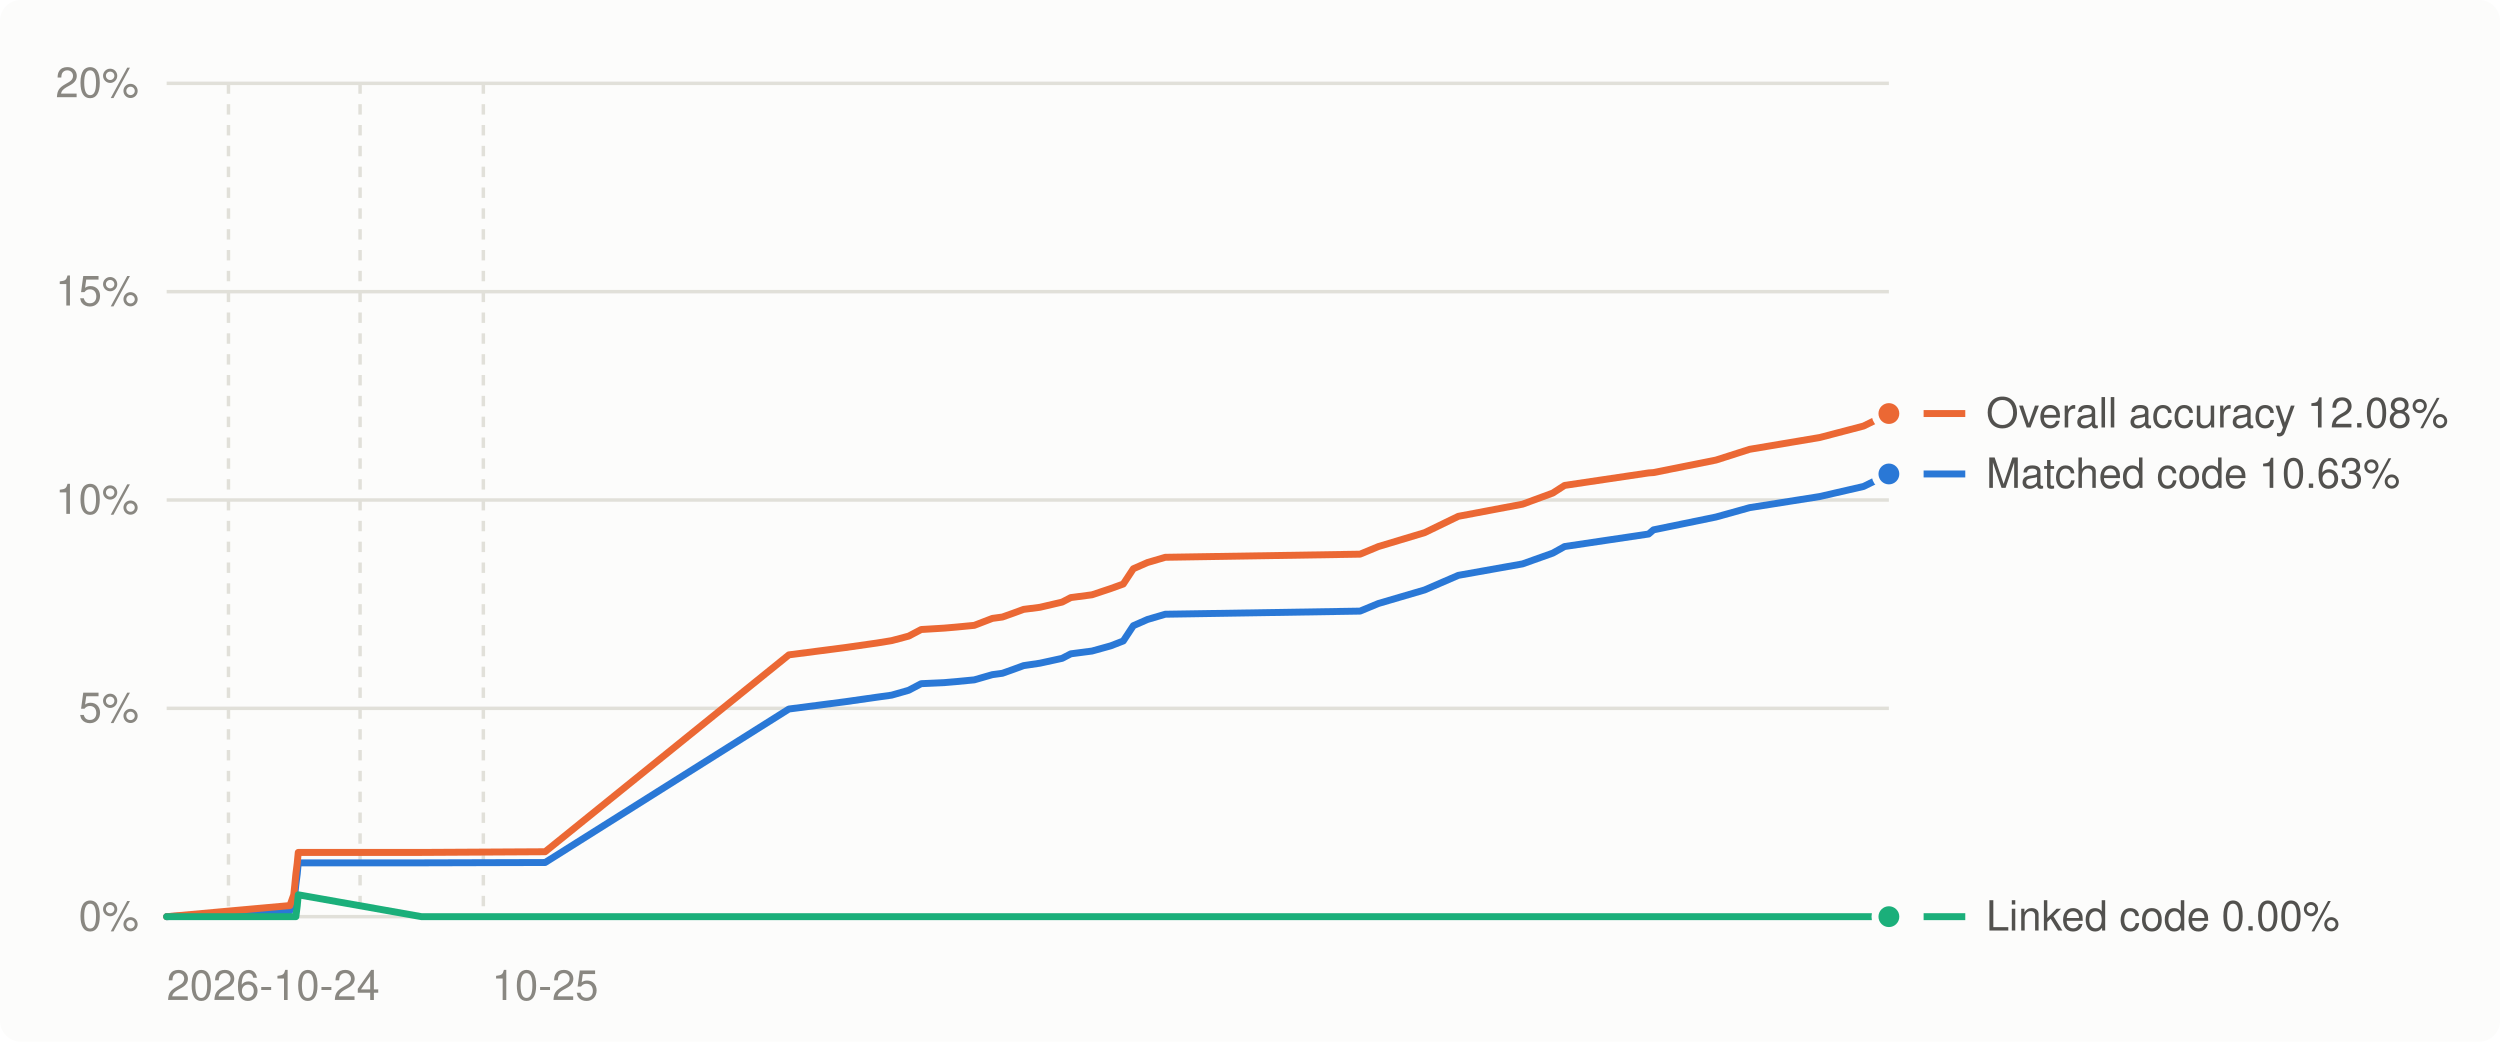
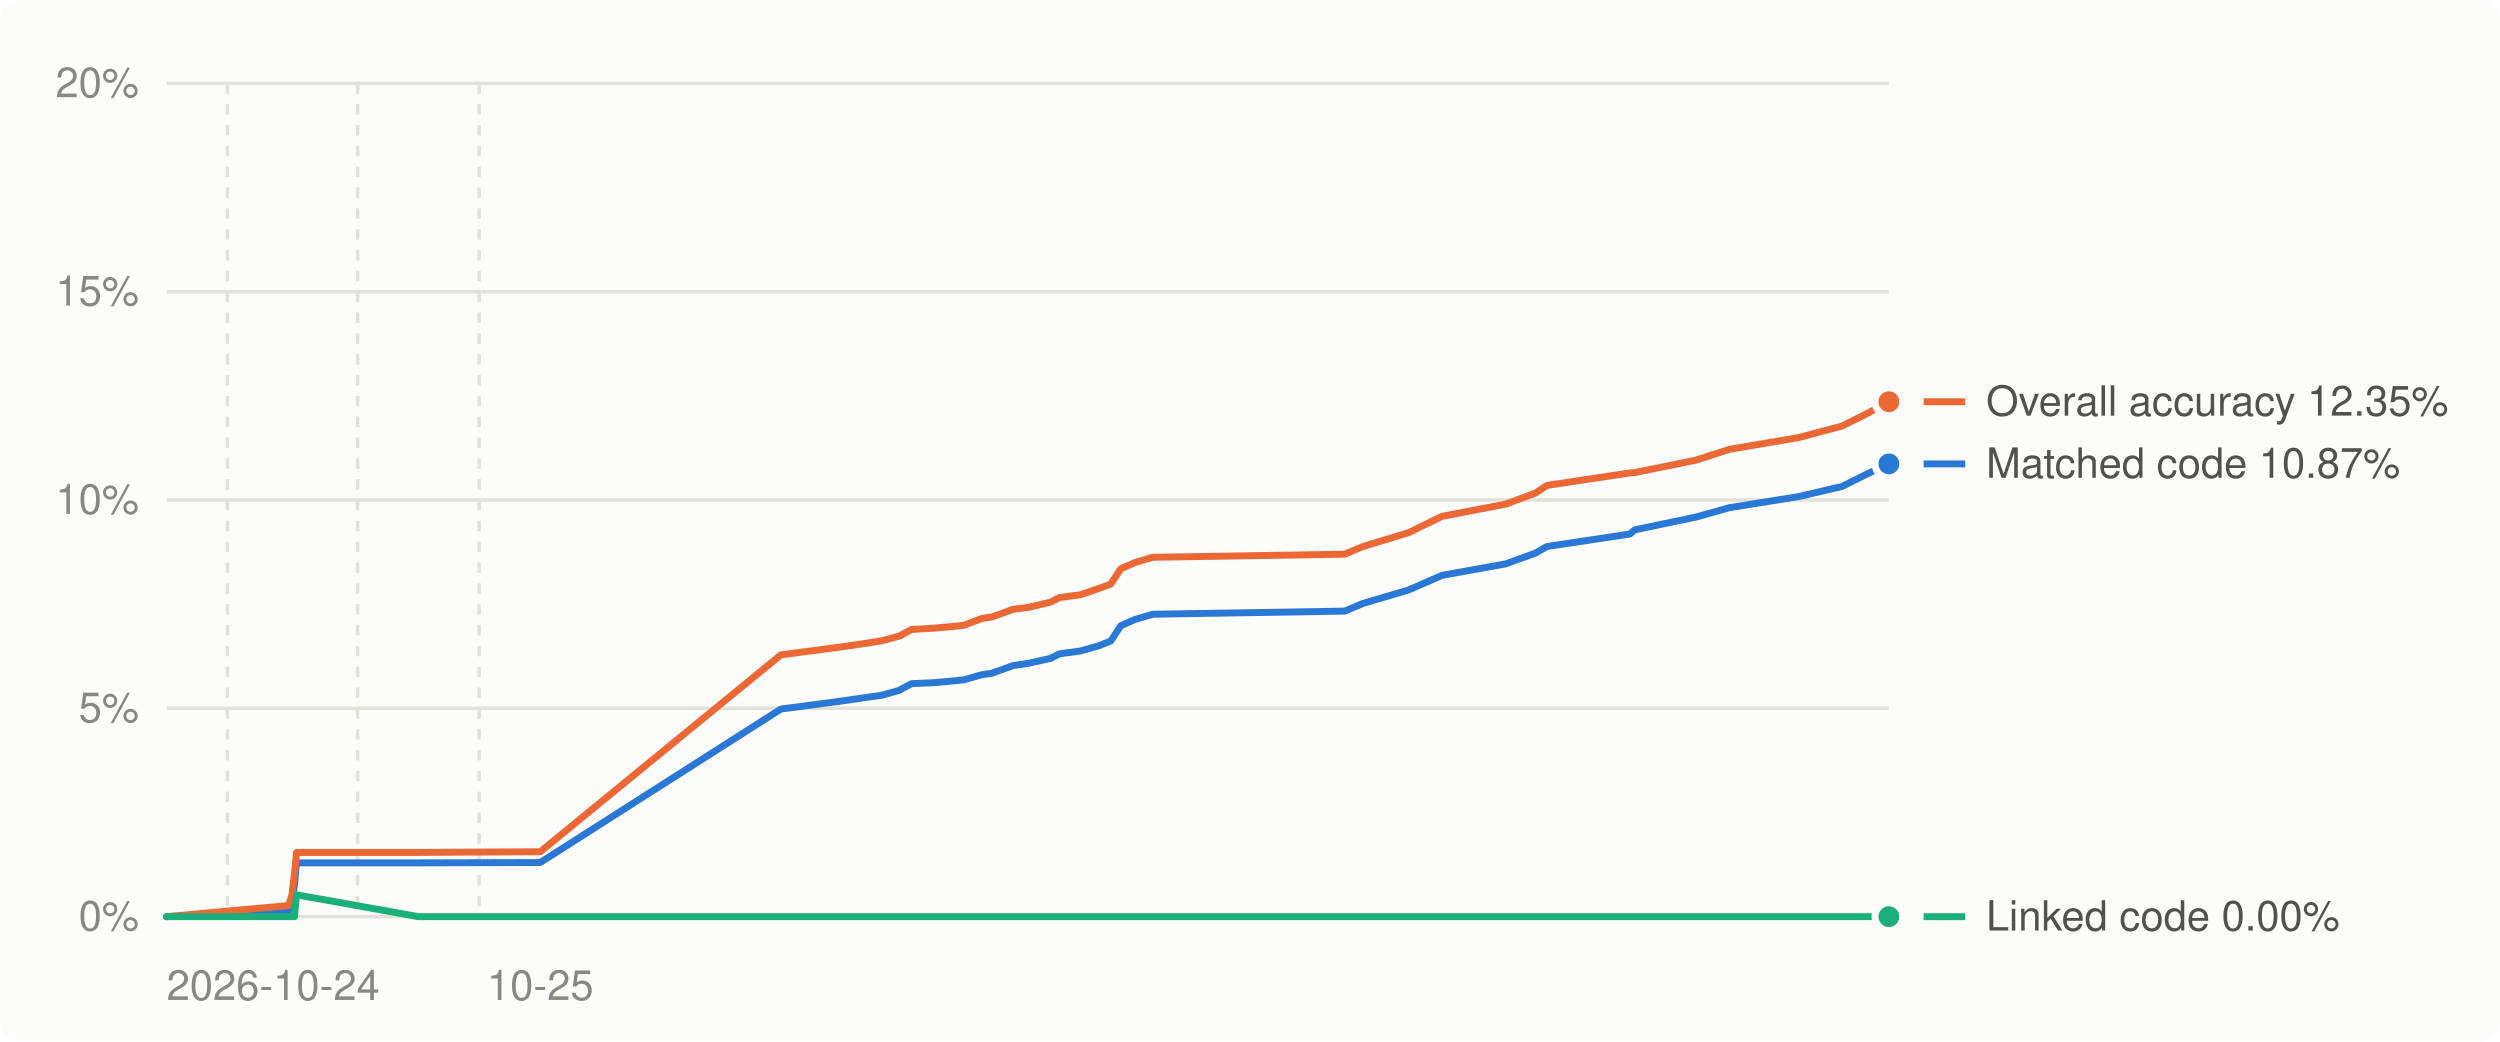
<svg xmlns="http://www.w3.org/2000/svg" viewBox="0 0 720 300" width="720" height="300" role="img" aria-label="Decompilation progress over time (USA)">
  <style>
.bg{fill:#fcfcfb}.grid{stroke:#e1e0d9}.muted{fill:#898781}.lbl{fill:#52514e}.ln0{stroke:#2a78d6}.dot0{fill:#2a78d6;stroke:#fcfcfb}.ln1{stroke:#eb6834}.dot1{fill:#eb6834;stroke:#fcfcfb}.ln2{stroke:#1baf7a}.dot2{fill:#1baf7a;stroke:#fcfcfb}
@media (prefers-color-scheme: dark){.bg{fill:#1a1a19}.grid{stroke:#2c2c2a}.muted{fill:#898781}.lbl{fill:#c3c2b7}.ln0{stroke:#3987e5}.dot0{fill:#3987e5;stroke:#1a1a19}.ln1{stroke:#d95926}.dot1{fill:#d95926;stroke:#1a1a19}.ln2{stroke:#199e70}.dot2{fill:#199e70;stroke:#1a1a19}}
text{font:12px -apple-system,BlinkMacSystemFont,'Segoe UI',Helvetica,Arial,sans-serif}
</style>
  <rect class="bg" width="720" height="300" rx="6" />
  <line x1="48" x2="544" y1="264.0" y2="264.0" class="grid" stroke-width="1" />
  <text x="40" y="268.0" class="muted" text-anchor="end">0%</text>
  <line x1="48" x2="544" y1="204.0" y2="204.0" class="grid" stroke-width="1" />
  <text x="40" y="208.0" class="muted" text-anchor="end">5%</text>
  <line x1="48" x2="544" y1="144.0" y2="144.0" class="grid" stroke-width="1" />
  <text x="40" y="148.0" class="muted" text-anchor="end">10%</text>
  <line x1="48" x2="544" y1="84.0" y2="84.0" class="grid" stroke-width="1" />
  <text x="40" y="88.0" class="muted" text-anchor="end">15%</text>
  <line x1="48" x2="544" y1="24.0" y2="24.0" class="grid" stroke-width="1" />
  <text x="40" y="28.0" class="muted" text-anchor="end">20%</text>
-   <line x1="65.8" x2="65.8" y1="24" y2="264" class="grid" stroke-width="1" stroke-dasharray="3 3" />
-   <line x1="103.7" x2="103.7" y1="24" y2="264" class="grid" stroke-width="1" stroke-dasharray="3 3" />
-   <line x1="139.2" x2="139.2" y1="24" y2="264" class="grid" stroke-width="1" stroke-dasharray="3 3" />
+   <line x1="65.5" x2="65.5" y1="24" y2="264" class="grid" stroke-width="1" stroke-dasharray="3 3" />
+   <line x1="103.0" x2="103.0" y1="24" y2="264" class="grid" stroke-width="1" stroke-dasharray="3 3" />
+   <line x1="138.0" x2="138.0" y1="24" y2="264" class="grid" stroke-width="1" stroke-dasharray="3 3" />
  <text class="muted" x="48.0" y="288" text-anchor="start">2026-10-24</text>
-   <text class="muted" x="157.0" y="288" text-anchor="middle">10-25</text>
-   <polyline points="48.0,264.0 83.5,262.3 84.6,259.6 84.9,257.7 85.2,254.8 85.6,251.7 85.9,248.5 121.4,248.5 157.0,248.4 227.2,204.2 243.4,202.1 252.5,200.8 256.8,200.2 261.7,198.8 265.3,196.9 271.9,196.6 275.4,196.3 280.6,195.8 285.8,194.3 288.7,193.9 291.8,192.8 294.8,191.7 299.5,191.0 305.9,189.6 308.4,188.3 314.5,187.5 319.9,186.0 323.5,184.6 326.4,180.2 330.5,178.4 335.6,176.9 391.7,176.0 397.0,173.8 410.3,169.9 420.0,165.7 438.5,162.4 447.2,159.3 450.6,157.4 474.8,153.8 476.2,152.6 494.2,148.9 503.9,146.2 524.1,143.0 536.7,140.1 544.0,136.5" fill="none" class="ln0" stroke-width="2" stroke-linejoin="round" stroke-linecap="round" />
-   <polyline points="48.0,264.0 83.5,260.8 84.6,257.7 84.9,254.9 85.2,251.8 85.6,248.6 85.9,245.5 121.4,245.5 157.0,245.3 227.2,188.6 243.4,186.5 252.5,185.2 256.8,184.5 261.7,183.2 265.3,181.3 271.9,180.9 275.4,180.6 280.6,180.1 285.8,178.1 288.7,177.7 291.8,176.6 294.8,175.5 299.5,174.9 305.9,173.4 308.4,172.1 314.5,171.3 319.9,169.5 323.5,168.2 326.4,163.8 330.5,162.0 335.6,160.5 391.7,159.6 397.0,157.4 410.3,153.4 420.0,148.7 438.5,145.2 447.2,142.0 450.6,139.8 474.8,136.2 476.2,136.1 494.2,132.5 503.9,129.4 524.1,126.0 536.7,122.7 544.0,119.1" fill="none" class="ln1" stroke-width="2" stroke-linejoin="round" stroke-linecap="round" />
-   <polyline points="48.0,264.0 83.5,264.0 84.6,264.0 84.9,264.0 85.2,264.0 85.6,260.9 85.9,257.7 121.4,264.0 157.0,264.0 227.2,264.0 243.4,264.0 252.5,264.0 256.8,264.0 261.7,264.0 265.3,264.0 271.9,264.0 275.4,264.0 280.6,264.0 285.8,264.0 288.7,264.0 291.8,264.0 294.8,264.0 299.5,264.0 305.9,264.0 308.4,264.0 314.5,264.0 319.9,264.0 323.5,264.0 326.4,264.0 330.5,264.0 335.6,264.0 391.7,264.0 397.0,264.0 410.3,264.0 420.0,264.0 438.5,264.0 447.2,264.0 450.6,264.0 474.8,264.0 476.2,264.0 494.2,264.0 503.9,264.0 524.1,264.0 536.7,264.0 544.0,264.0" fill="none" class="ln2" stroke-width="2" stroke-linejoin="round" stroke-linecap="round" />
-   <circle cx="544.0" cy="136.5" r="4" class="dot0" stroke-width="2" />
-   <circle cx="544.0" cy="119.1" r="4" class="dot1" stroke-width="2" />
+   <text class="muted" x="155.6" y="288" text-anchor="middle">10-25</text>
+   <polyline points="48.0,264.0 83.1,262.3 84.1,259.6 84.4,257.7 84.8,254.8 85.1,251.7 85.4,248.5 120.5,248.5 155.6,248.4 224.9,204.2 240.9,202.1 249.9,200.8 254.1,200.2 259.0,198.8 262.5,196.9 269.1,196.6 272.5,196.3 277.6,195.8 282.8,194.3 285.6,193.9 288.7,192.8 291.7,191.7 296.3,191.0 302.6,189.6 305.1,188.3 311.1,187.5 316.4,186.0 319.9,184.6 322.8,180.2 326.9,178.4 332.0,176.9 387.3,176.0 392.5,173.8 405.7,169.9 415.3,165.7 433.6,162.4 442.2,159.3 445.5,157.4 469.4,153.8 470.8,152.6 488.5,148.9 498.1,146.2 518.1,143.0 530.5,140.1 537.7,136.5 544.0,133.6" fill="none" class="ln0" stroke-width="2" stroke-linejoin="round" stroke-linecap="round" />
+   <polyline points="48.0,264.0 83.1,260.8 84.1,257.7 84.4,254.9 84.8,251.8 85.1,248.6 85.4,245.5 120.5,245.5 155.6,245.3 224.9,188.6 240.9,186.5 249.9,185.2 254.1,184.5 259.0,183.2 262.5,181.3 269.1,180.9 272.5,180.6 277.6,180.1 282.8,178.1 285.6,177.7 288.7,176.6 291.7,175.5 296.3,174.9 302.6,173.4 305.1,172.1 311.1,171.3 316.4,169.5 319.9,168.2 322.8,163.8 326.9,162.0 332.0,160.5 387.3,159.6 392.5,157.4 405.7,153.4 415.3,148.7 433.6,145.2 442.2,142.0 445.5,139.8 469.4,136.2 470.8,136.1 488.5,132.5 498.1,129.4 518.1,126.0 530.5,122.7 537.7,119.1 544.0,115.7" fill="none" class="ln1" stroke-width="2" stroke-linejoin="round" stroke-linecap="round" />
+   <polyline points="48.0,264.0 83.1,264.0 84.1,264.0 84.4,264.0 84.8,264.0 85.1,260.9 85.4,257.7 120.5,264.0 155.6,264.0 224.9,264.0 240.9,264.0 249.9,264.0 254.1,264.0 259.0,264.0 262.5,264.0 269.1,264.0 272.5,264.0 277.6,264.0 282.8,264.0 285.6,264.0 288.7,264.0 291.7,264.0 296.3,264.0 302.6,264.0 305.1,264.0 311.1,264.0 316.4,264.0 319.9,264.0 322.8,264.0 326.9,264.0 332.0,264.0 387.3,264.0 392.5,264.0 405.7,264.0 415.3,264.0 433.6,264.0 442.2,264.0 445.5,264.0 469.4,264.0 470.8,264.0 488.5,264.0 498.1,264.0 518.1,264.0 530.5,264.0 537.7,264.0 544.0,264.0" fill="none" class="ln2" stroke-width="2" stroke-linejoin="round" stroke-linecap="round" />
+   <circle cx="544.0" cy="133.6" r="4" class="dot0" stroke-width="2" />
+   <circle cx="544.0" cy="115.7" r="4" class="dot1" stroke-width="2" />
  <circle cx="544.0" cy="264.0" r="4" class="dot2" stroke-width="2" />
  <line x1="554" x2="566" y1="264.0" y2="264.0" class="ln2" stroke-width="2" />
  <text class="lbl" x="572" y="268.0">Linked code 0.00%</text>
-   <line x1="554" x2="566" y1="136.5" y2="136.5" class="ln0" stroke-width="2" />
-   <text class="lbl" x="572" y="140.5">Matched code 10.63%</text>
-   <line x1="554" x2="566" y1="119.1" y2="119.1" class="ln1" stroke-width="2" />
-   <text class="lbl" x="572" y="123.1">Overall accuracy 12.08%</text>
+   <line x1="554" x2="566" y1="133.6" y2="133.6" class="ln0" stroke-width="2" />
+   <text class="lbl" x="572" y="137.6">Matched code 10.87%</text>
+   <line x1="554" x2="566" y1="115.7" y2="115.7" class="ln1" stroke-width="2" />
+   <text class="lbl" x="572" y="119.7">Overall accuracy 12.35%</text>
</svg>
